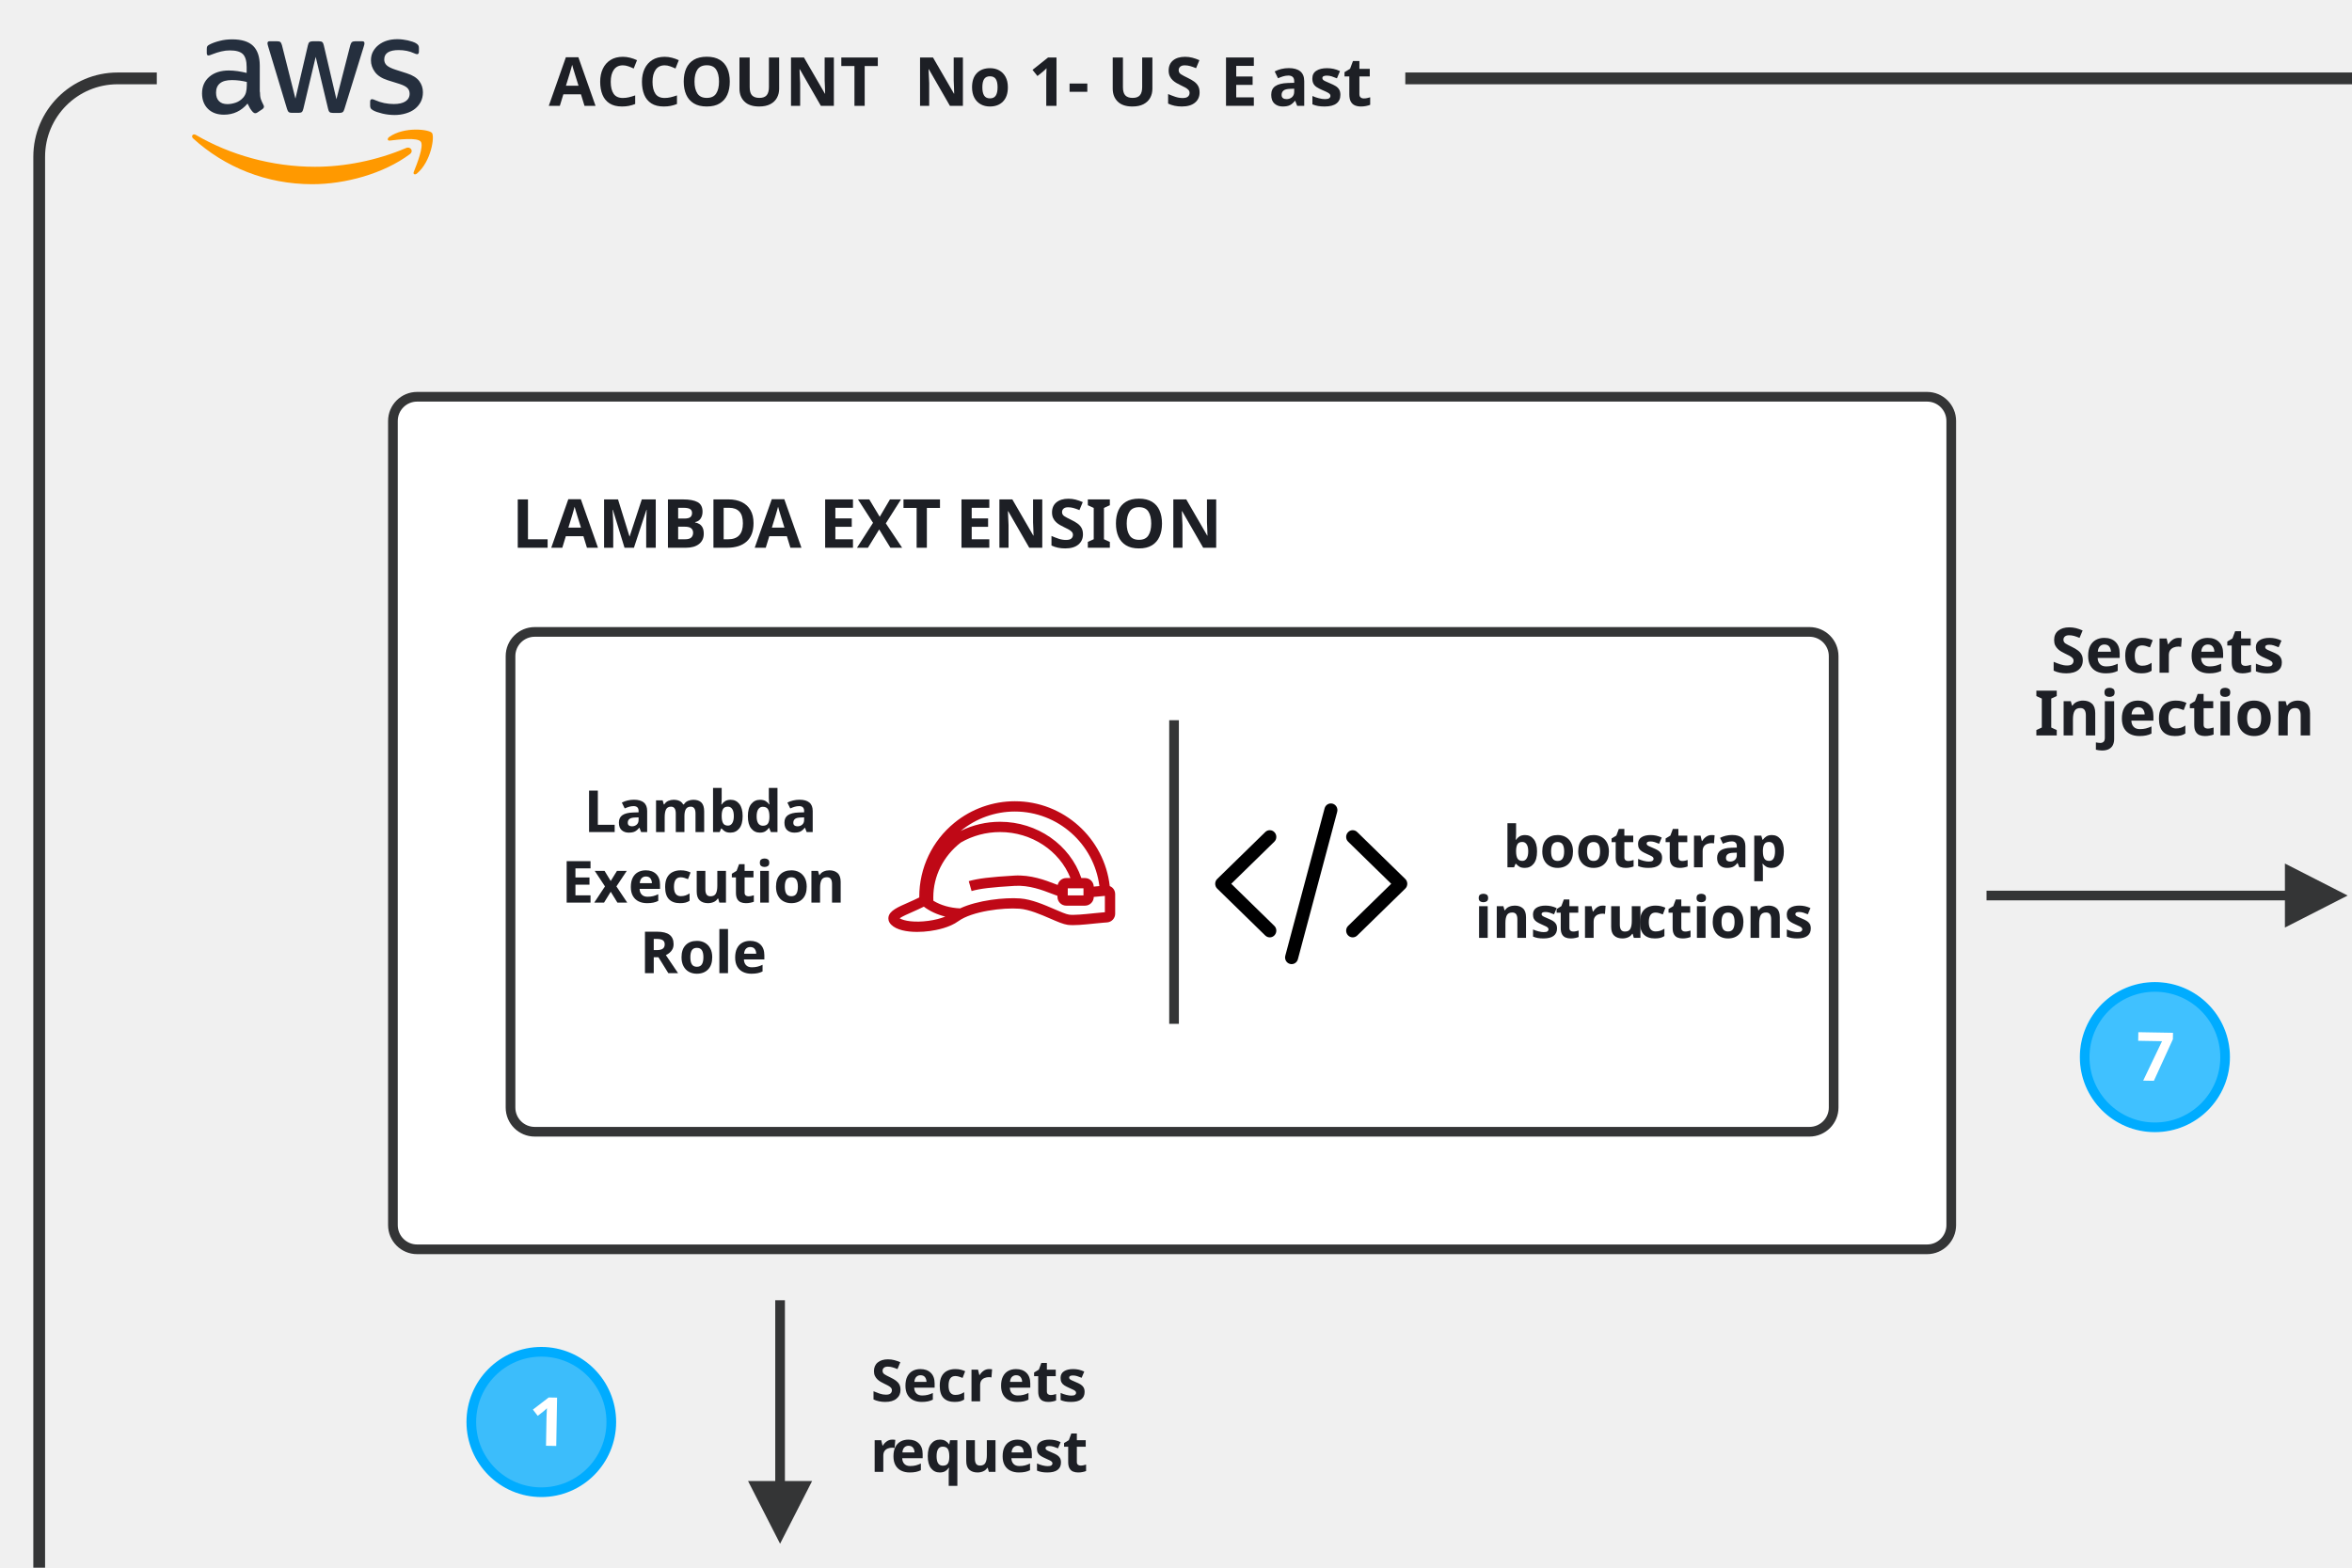
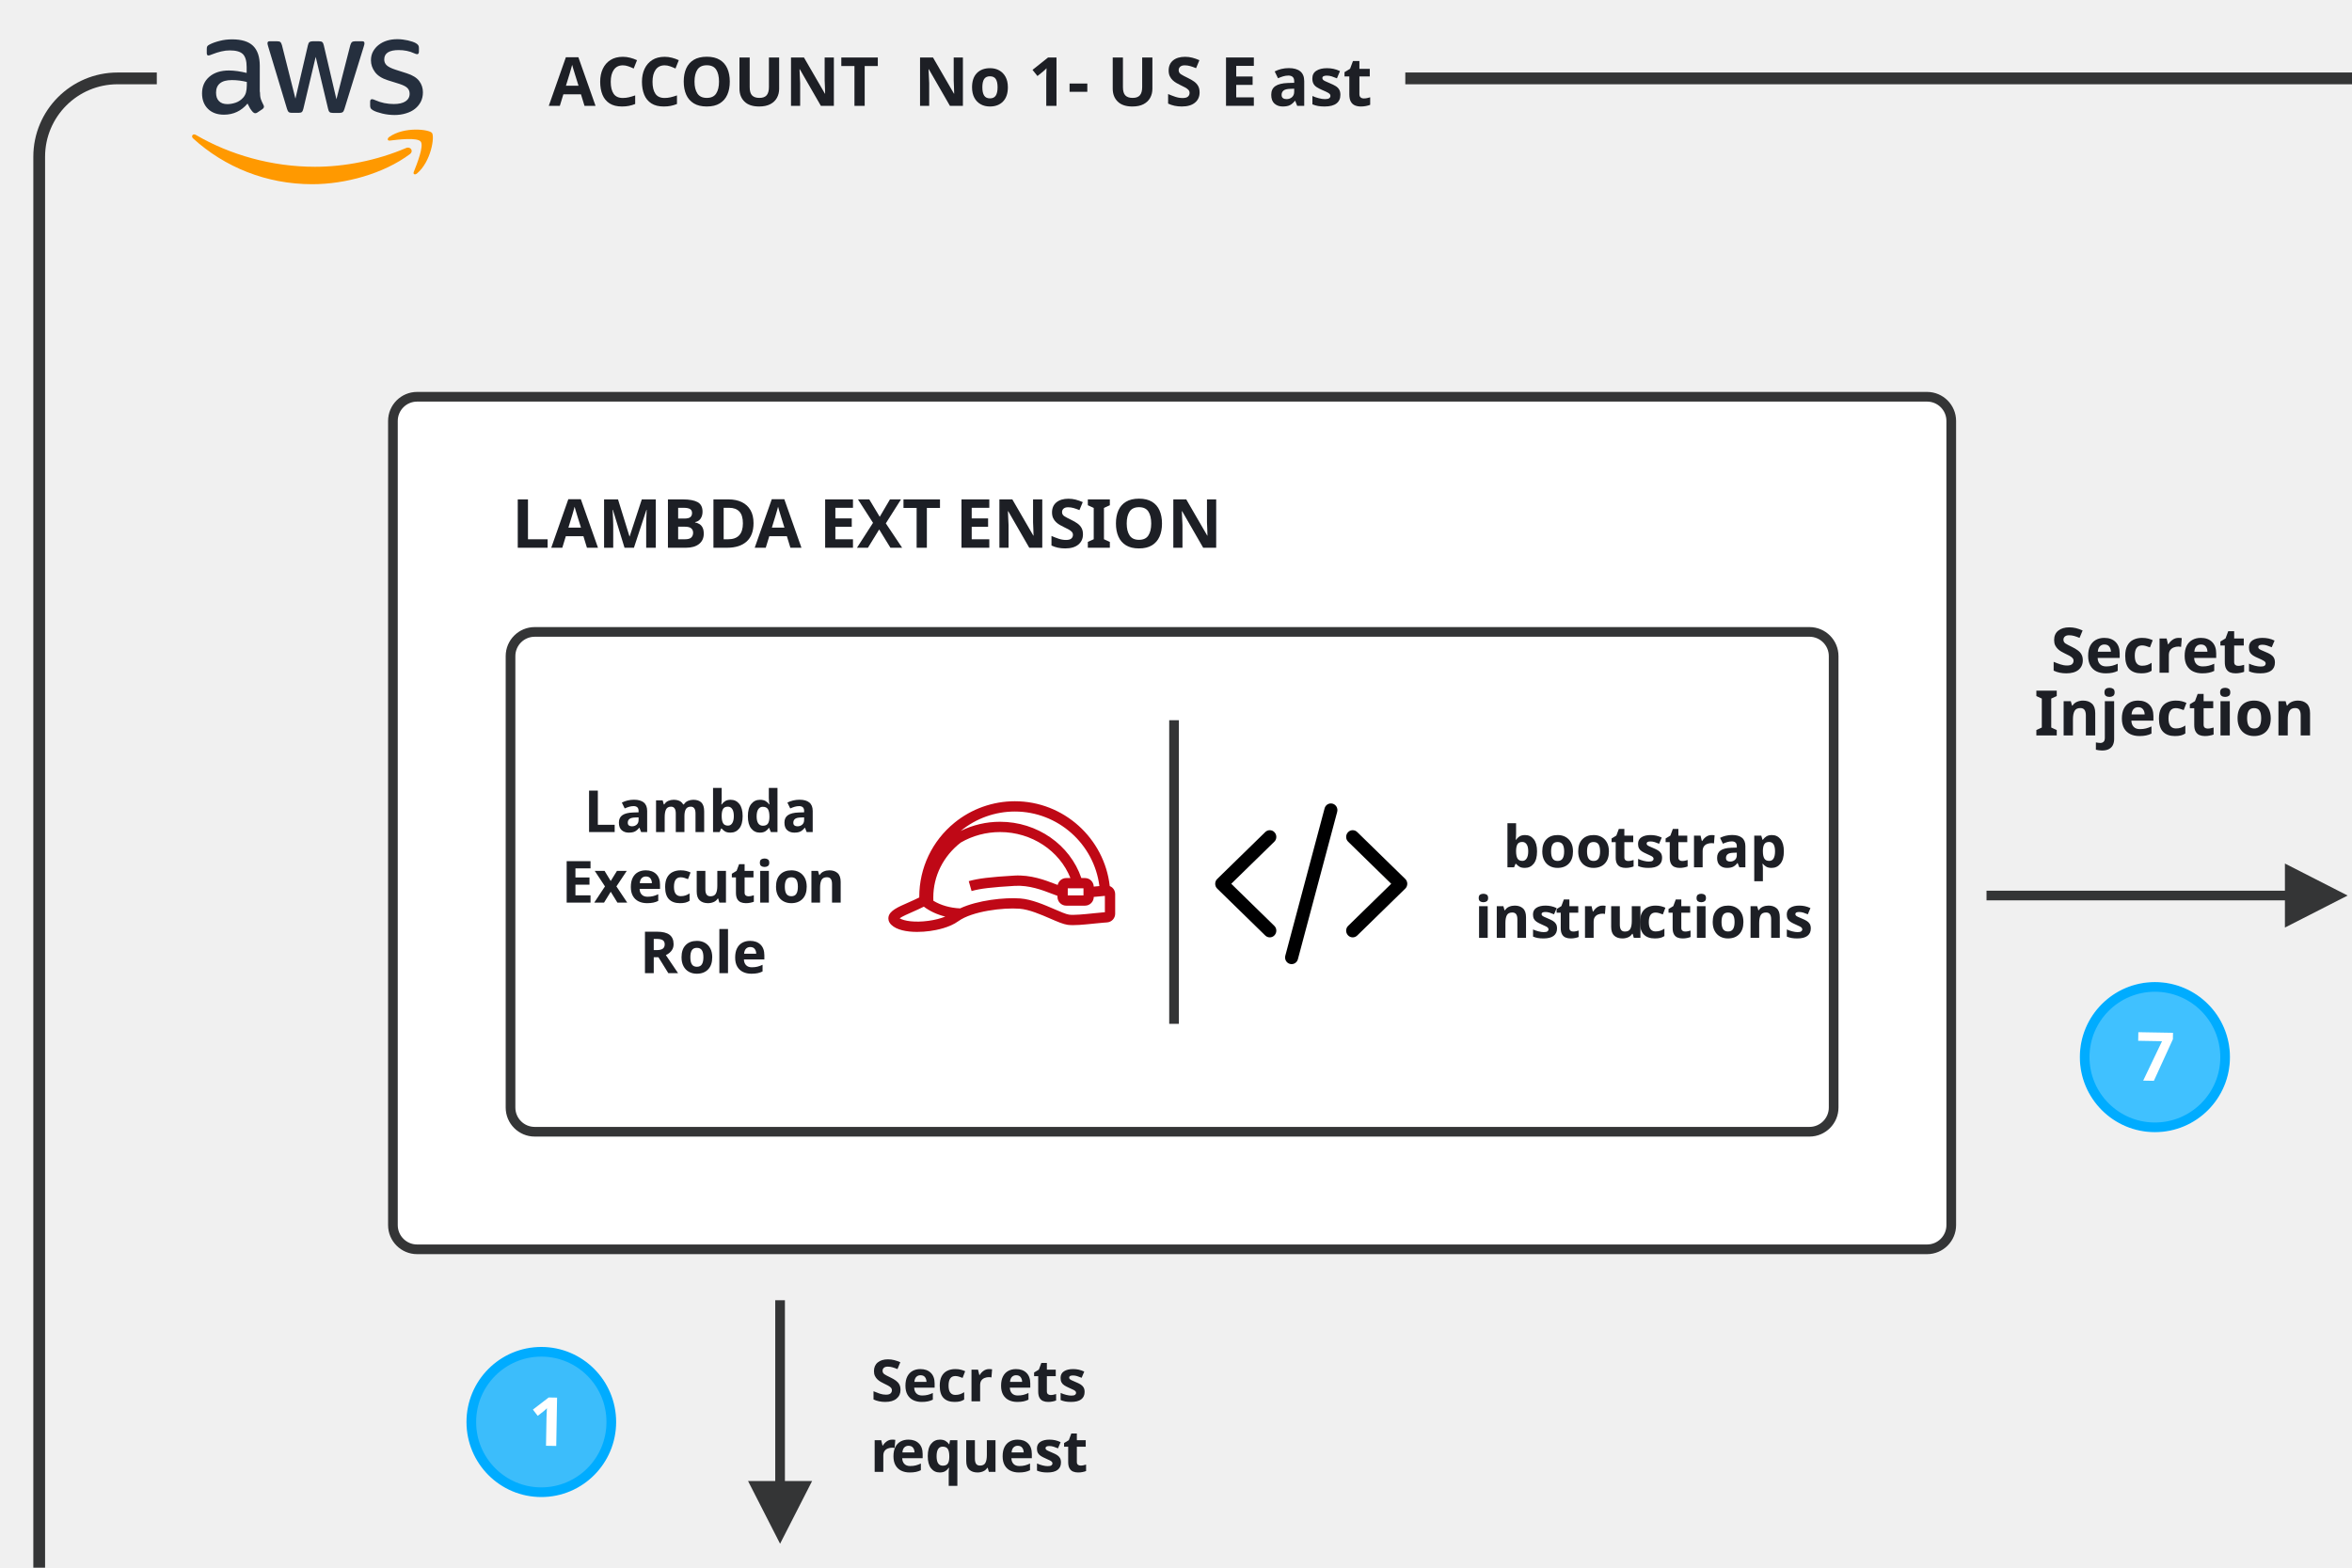
<svg xmlns="http://www.w3.org/2000/svg" width="100%" height="100%" viewBox="0 0 2500 1667" version="1.1" xml:space="preserve" style="fill-rule:evenodd;clip-rule:evenodd;">
  <g id="h1">
    <path id="Rectangle" d="M2074.03,447.515c0,-14.188 -11.518,-25.707 -25.706,-25.707l-1604.97,-0c-14.188,-0 -25.707,11.519 -25.707,25.707l0,854.97c0,14.188 11.519,25.707 25.707,25.707l1604.97,0c14.188,0 25.706,-11.519 25.706,-25.707l0,-854.97Z" style="fill:#fff;stroke:#343536;stroke-width:10.28px;" />
    <path id="Path-3" d="M41.667,1666.67l-0,-1500c-0,-46.024 37.309,-83.334 83.333,-83.334l41.667,0" style="fill:none;stroke:#343536;stroke-width:12.5px;" />
    <path id="Rectangle1" d="M1949.03,697.515c0,-14.188 -11.518,-25.707 -25.706,-25.707l-1354.97,-0c-14.188,-0 -25.707,11.519 -25.707,25.707l0,479.97c0,14.188 11.519,25.707 25.707,25.707l1354.97,0c14.188,0 25.706,-11.519 25.706,-25.707l0,-479.97Z" style="fill:none;stroke:#343536;stroke-width:10.28px;" />
    <g id="Icon-Resource-Security-Identity-and-Compliance-Res_AWS-Identity-Access-Management_Role_48">
      <path id="AWS-Identity-and-Access-Management_Role_Resource-Icon_light-bg" d="M1174.41,969.844c-0.854,0.06 -1.712,0.126 -2.527,0.208c-2.855,0.235 -5.841,0.519 -8.859,0.837l-0.919,0.098c-9.652,0.995 -20.579,2.116 -25.78,1.405c-3.248,-0.464 -9.231,-3.062 -15.575,-5.813c-10.751,-4.659 -24.139,-10.467 -36.241,-11.397c-16.658,-1.279 -45.44,1.86 -64.001,10.56c-10.73,-0.481 -20.683,-3.368 -28.416,-8.137c-0.032,-1.488 -0.065,-2.975 -0.065,-3.549c-0,-22.619 10.598,-43.832 29.094,-58.242c12.561,-7.345 27.037,-11.222 41.89,-11.222c33.474,-0 63.181,19.78 74.769,48.901l-4.446,0c-4.452,0 -8.181,3.15 -9.095,7.328c-0.754,-0.284 -1.443,-0.541 -2.253,-0.853c-11.096,-4.282 -26.321,-10.139 -43.919,-9.094c-25.731,1.509 -38.391,3.062 -48.361,5.906l3.003,10.522c9.122,-2.609 21.153,-4.047 45.997,-5.513c15.225,-0.864 29.187,4.474 39.343,8.384c2.16,0.837 4.112,1.564 5.966,2.226l0,1.121c0,5.135 4.184,9.319 9.319,9.319l19.944,-0c5.125,-0 9.303,-4.168 9.319,-9.286l1.936,-0.175c3.243,-0.29 6.223,-0.58 8.723,-0.826l1.154,-0.115l-0,17.407Zm-187.491,9.122c-14.492,1.985 -25.933,0.213 -30.669,-2.713c2.871,-2.029 9.352,-4.867 13.913,-6.857c3.948,-1.723 7.946,-3.544 11.812,-5.491c6.311,4.807 14.126,8.411 22.778,10.56c-5.004,2.013 -11.2,3.599 -17.834,4.501Zm148.034,-27.065l16.707,0l-0,-7.47l-16.707,-0l-0,7.47Zm-56.23,-89.141c45.762,0 84.197,34.426 89.857,79.254c-1.575,0.153 -3.238,0.311 -4.993,0.47l-1.012,0.087c-0.131,-5.02 -4.238,-9.078 -9.297,-9.078l-3.888,0c-12.037,-35.421 -46.9,-59.839 -86.379,-59.839c-14.623,0 -28.93,3.347 -41.787,9.707c0.093,-0.076 0.17,-0.158 0.252,-0.229c16.084,-13.136 36.411,-20.372 57.247,-20.372Zm103.583,80.905c-0.792,-0.716 -1.728,-1.236 -2.723,-1.63c-5.72,-50.919 -49.104,-90.212 -100.86,-90.212c-23.346,-0 -46.134,8.11 -64.159,22.832c-23.806,19.381 -37.456,48.098 -37.456,78.783c0,0.224 0.016,0.448 0.016,0.672c-3.647,1.832 -7.503,3.582 -11.336,5.261c-11.682,5.108 -20.12,8.794 -21.378,15.455c-0.317,1.69 -0.371,4.998 2.844,8.214c5.671,5.671 16.554,7.706 27.612,7.706c4.605,-0 9.231,-0.35 13.53,-0.941c7.322,-0.995 20.994,-3.681 30.275,-10.473c14.645,-10.615 47.758,-14.585 65.001,-13.245c10.276,0.793 22.723,6.191 32.731,10.527c7.634,3.32 13.671,5.934 18.407,6.607c6.514,0.891 17.15,-0.203 28.411,-1.357l0.946,-0.093c2.942,-0.317 5.84,-0.59 8.706,-0.825c1.176,-0.115 2.341,-0.197 3.894,-0.307c4.812,-0.339 8.58,-4.375 8.58,-9.187l0,-20.94c0,-2.614 -1.105,-5.108 -3.041,-6.847Z" style="fill:#bf0816;" />
    </g>
    <path id="Line" d="M1247.92,770.833l-0,312.5" style="fill:none;stroke:#343536;stroke-width:10.28px;stroke-linecap:square;" />
    <g id="Lambda-Execution-Rol">
      <text x="620.591px" y="884.587px" style="font-family:'Gilmer-Bold', 'Gilmer';font-weight:700;font-size:61.696px;fill:#1d1f25;">L<tspan x="655.246px " y="884.587px ">a</tspan>mbda</text>
      <text x="596.776px" y="959.587px" style="font-family:'Gilmer-Bold', 'Gilmer';font-weight:700;font-size:61.696px;fill:#1d1f25;">Ex<tspan x="667.752px " y="959.587px ">e</tspan>cutio<tspan x="857.665px " y="959.587px ">n</tspan>
      </text>
      <text x="680.004px" y="1034.59px" style="font-family:'Gilmer-Bold', 'Gilmer';font-weight:700;font-size:61.696px;fill:#1d1f25;">R<tspan x="721.63px " y="1034.59px ">o</tspan>le</text>
    </g>
    <g id="LAMBDA-EXTENSION">
      <text x="543.857px" y="582.326px" style="font-family:'Gilmer-Heavy', 'Gilmer';font-weight:800;font-size:71.978px;fill:#1d1f25;">L<tspan x="585.94px " y="582.326px ">A</tspan>MBD<tspan x="802.207px " y="582.326px ">A</tspan> EXT<tspan x="1015.5px " y="582.326px ">E</tspan>NSIO<tspan x="1240.67px " y="582.326px ">N</tspan>
      </text>
    </g>
    <g id="bootstrap-instructio">
      <text x="1597.49px" y="922.087px" style="font-family:'Gilmer-Bold', 'Gilmer';font-weight:700;font-size:61.696px;fill:#1d1f25;">boo<tspan x="1711.57px 1736.78px 1768.17px 1793.57px 1815.58px " y="922.087px 922.087px 922.087px 922.087px 922.087px ">tstra</tspan>p</text>
      <text x="1567.32px" y="997.087px" style="font-family:'Gilmer-Bold', 'Gilmer';font-weight:700;font-size:61.696px;fill:#1d1f25;">ins<tspan x="1653.14px " y="997.087px ">t</tspan>ru<tspan x="1740.39px " y="997.087px ">c</tspan>tions</text>
    </g>
    <g id="Code">
      <g id="Union_153">
        <path id="Path" d="M1416.49,854.427c-3.712,-1.044 -7.517,1.14 -8.538,4.937l-41.762,156.641c-1.02,3.798 1.114,7.69 4.826,8.734c3.712,1.045 7.517,-1.139 8.538,-4.936l41.761,-156.642c1.021,-3.797 -1.113,-7.689 -4.825,-8.734Z" style="fill:#000001;fill-rule:nonzero;" />
        <path id="Path1" d="M1432.82,884.806c2.599,-2.848 7.053,-2.943 9.837,-0.19l51.042,49.841c1.392,1.329 2.134,3.228 2.134,5.126c0,1.899 -0.742,3.798 -2.134,5.127l-51.042,49.84c-2.784,2.753 -7.238,2.658 -9.837,-0.19c-2.691,-2.848 -2.598,-7.404 0.186,-10.063l45.752,-44.714l-45.752,-44.714c-2.784,-2.658 -2.877,-7.215 -0.186,-10.063Z" style="fill:#000001;fill-rule:nonzero;" />
        <path id="Path2" d="M1354.49,894.869c2.784,-2.658 2.877,-7.215 0.186,-10.063c-2.599,-2.848 -7.053,-2.943 -9.837,-0.19l-51.042,49.841c-1.392,1.329 -2.134,3.228 -2.134,5.126c-0,1.899 0.742,3.798 2.134,5.127l51.042,49.84c2.784,2.753 7.238,2.658 9.837,-0.19c2.691,-2.848 2.598,-7.404 -0.186,-10.063l-45.752,-44.714l45.752,-44.714Z" style="fill:#000001;fill-rule:nonzero;" />
      </g>
    </g>
    <g id="Secrets-request">
      <text x="925.631px" y="1489.83px" style="font-family:'Gilmer-Bold', 'Gilmer';font-weight:700;font-size:61.696px;fill:#1d1f25;">Secr<tspan x="1061.29px 1097.05px 1122.27px " y="1489.83px 1489.83px 1489.83px ">ets</tspan>
      </text>
      <text x="924.891px" y="1564.83px" style="font-family:'Gilmer-Bold', 'Gilmer';font-weight:700;font-size:61.696px;fill:#1d1f25;">r<tspan x="946.898px " y="1564.83px ">e</tspan>ques<tspan x="1129.61px " y="1564.83px ">t</tspan>
      </text>
    </g>
    <g id="Account-Label">
      <g id="ACCOUNT-No-1---US-Ea">
        <text x="583.333px" y="112.5px" style="font-family:'Gilmer-Heavy', 'Gilmer';font-weight:800;font-size:71.978px;fill:#1d1f25;">A<tspan x="633.765px 689.02px 744.274px " y="112.5px 112.5px 112.5px ">CCO</tspan>UNT <tspan x="971.458px " y="112.5px ">N</tspan>o 1 <tspan x="1134.72px " y="112.5px ">-</tspan> U<tspan x="1238.3px " y="112.5px ">S</tspan> E<tspan x="1348.21px 1394.61px 1431.58px " y="112.5px 112.5px 112.5px ">ast</tspan>
        </text>
      </g>
      <g id="Group_3">
        <path id="Vector_10" d="M276.305,97.662c-0,3.172 0.339,5.737 0.929,7.631c0.689,1.883 1.543,3.943 2.735,6.167c0.415,0.683 0.59,1.377 0.59,1.971c0,0.859 -0.514,1.718 -1.618,2.577l-5.36,3.601c-0.766,0.517 -1.531,0.771 -2.22,0.771c-0.843,-0 -1.696,-0.43 -2.549,-1.201c-1.192,-1.288 -2.209,-2.653 -3.063,-4.03c-0.853,-1.453 -1.706,-3.083 -2.636,-5.054c-6.639,7.884 -14.985,11.826 -25.037,11.826c-7.142,0 -12.852,-2.059 -17.02,-6.177c-4.167,-4.108 -6.3,-9.603 -6.3,-16.463c0,-7.279 2.56,-13.203 7.744,-17.663c5.196,-4.449 12.087,-6.684 20.859,-6.684c2.899,-0 5.874,0.253 9.024,0.682c3.15,0.43 6.388,1.124 9.79,1.894l-0,-6.265c-0,-6.508 -1.368,-11.056 -4.004,-13.721c-2.723,-2.654 -7.317,-3.942 -13.869,-3.942c-2.986,-0 -6.049,0.341 -9.199,1.123c-3.15,0.771 -6.213,1.707 -9.188,2.907c-1.367,0.606 -2.385,0.947 -2.986,1.112c-0.591,0.176 -1.017,0.264 -1.356,0.264c-1.193,0 -1.794,-0.859 -1.794,-2.664l-0,-4.196c-0,-1.377 0.175,-2.401 0.601,-3.006c0.427,-0.595 1.193,-1.201 2.385,-1.795c2.975,-1.542 6.552,-2.83 10.719,-3.854c4.178,-1.124 8.597,-1.63 13.279,-1.63c10.129,-0 17.545,2.312 22.303,6.937c4.681,4.636 7.066,11.662 7.066,21.099l-0,27.783l0.175,0Zm-34.565,13.027c2.811,0 5.71,-0.517 8.773,-1.541c3.062,-1.035 5.786,-2.919 8.083,-5.484c1.367,-1.63 2.384,-3.436 2.898,-5.495c0.504,-2.059 0.854,-4.537 0.854,-7.455l-0,-3.601c-2.472,-0.606 -5.108,-1.112 -7.832,-1.465c-2.735,-0.341 -5.371,-0.506 -8.007,-0.506c-5.698,-0 -9.877,1.112 -12.688,3.424c-2.8,2.313 -4.167,5.572 -4.167,9.867c-0,4.03 1.017,7.026 3.15,9.085c2.045,2.147 5.02,3.171 8.936,3.171Zm68.363,9.261c-1.542,0 -2.559,-0.253 -3.238,-0.859c-0.678,-0.517 -1.279,-1.717 -1.793,-3.347l-20.006,-66.27c-0.503,-1.718 -0.766,-2.83 -0.766,-3.436c0,-1.365 0.689,-2.147 2.046,-2.147l8.345,0c1.619,0 2.724,0.264 3.315,0.859c0.689,0.518 1.192,1.718 1.706,3.348l14.307,56.766l13.279,-56.766c0.426,-1.718 0.929,-2.83 1.619,-3.348c0.678,-0.507 1.87,-0.859 3.401,-0.859l6.804,0c1.619,0 2.723,0.264 3.412,0.859c0.679,0.518 1.269,1.718 1.619,3.348l13.443,57.449l14.734,-57.449c0.503,-1.718 1.104,-2.83 1.695,-3.348c0.689,-0.507 1.794,-0.859 3.325,-0.859l7.919,0c1.357,0 2.122,0.694 2.122,2.147c0,0.43 -0.087,0.859 -0.164,1.377c-0.087,0.506 -0.262,1.2 -0.601,2.136l-20.509,66.281c-0.514,1.718 -1.116,2.83 -1.794,3.347c-0.678,0.518 -1.783,0.859 -3.238,0.859l-7.317,0c-1.619,0 -2.724,-0.264 -3.402,-0.859c-0.689,-0.605 -1.28,-1.717 -1.619,-3.435l-13.191,-55.302l-13.115,55.225c-0.426,1.707 -0.94,2.83 -1.619,3.424c-0.678,0.606 -1.87,0.859 -3.401,0.859l-7.318,0Zm109.381,2.313c-4.419,-0 -8.849,-0.507 -13.104,-1.542c-4.255,-1.024 -7.58,-2.147 -9.79,-3.425c-1.367,-0.77 -2.297,-1.629 -2.647,-2.4c-0.339,-0.771 -0.503,-1.63 -0.503,-2.401l0,-4.383c0,-1.794 0.678,-2.653 1.958,-2.653c0.503,-0 1.017,0.088 1.531,0.253c0.514,0.176 1.28,0.517 2.122,0.859c2.899,1.288 6.049,2.323 9.363,3.006c3.413,0.683 6.727,1.024 10.14,1.024c5.36,0 9.527,-0.936 12.426,-2.83c2.887,-1.883 4.429,-4.625 4.429,-8.138c0,-2.4 -0.765,-4.371 -2.307,-6.001c-1.532,-1.63 -4.419,-3.095 -8.598,-4.46l-12.338,-3.865c-6.213,-1.971 -10.807,-4.889 -13.618,-8.744c-2.811,-3.777 -4.255,-7.972 -4.255,-12.432c0,-3.601 0.766,-6.772 2.297,-9.514c1.532,-2.742 3.577,-5.143 6.126,-7.037c2.559,-1.971 5.447,-3.425 8.848,-4.46c3.413,-1.024 6.99,-1.453 10.731,-1.453c1.87,-0 3.828,0.088 5.698,0.341c1.958,0.264 3.752,0.606 5.535,0.947c1.706,0.43 3.325,0.859 4.857,1.366c1.531,0.517 2.723,1.035 3.576,1.552c1.193,0.683 2.046,1.366 2.549,2.137c0.514,0.682 0.766,1.629 0.766,2.83l-0,4.03c-0,1.806 -0.679,2.742 -1.958,2.742c-0.679,-0 -1.783,-0.341 -3.227,-1.024c-4.857,-2.236 -10.304,-3.348 -16.352,-3.348c-4.846,0 -8.674,0.771 -11.321,2.401c-2.636,1.63 -4.004,4.118 -4.004,7.631c0,2.401 0.853,4.46 2.56,6.09c1.706,1.629 4.856,3.259 9.363,4.713l12.086,3.865c6.137,1.971 10.556,4.713 13.192,8.226c2.647,3.513 3.915,7.543 3.915,12.003c0,3.689 -0.765,7.036 -2.209,9.943c-1.531,2.919 -3.577,5.495 -6.213,7.555c-2.636,2.136 -5.786,3.689 -9.45,4.801c-3.829,1.2 -7.832,1.795 -12.174,1.795Z" style="fill:#252f3e;fill-rule:nonzero;" />
        <g id="Group_4">
          <path id="Vector_11" d="M435.574,163.932c-28.013,20.845 -68.702,31.901 -103.693,31.901c-49.025,0 -93.214,-18.268 -126.575,-48.617c-2.647,-2.401 -0.263,-5.66 2.887,-3.777c36.096,21.098 80.614,33.872 126.674,33.872c31.064,0 65.202,-6.519 96.616,-19.887c4.681,-2.148 8.684,3.083 4.091,6.508Z" style="fill:#f90;" />
          <path id="Vector_12" d="M447.233,150.563c-3.576,-4.636 -23.669,-2.235 -32.77,-1.112c-2.734,0.342 -3.15,-2.059 -0.689,-3.865c16.002,-11.32 42.308,-8.061 45.371,-4.284c3.074,3.855 -0.842,30.349 -15.827,43.046c-2.297,1.971 -4.518,0.936 -3.49,-1.63c3.402,-8.49 10.982,-27.618 7.405,-32.155Z" style="fill:#f90;" />
        </g>
      </g>
    </g>
    <g id="Group-4">
      <ellipse id="Oval" cx="575.372" cy="1511.78" rx="74.398" ry="74.647" style="fill:#00acff;fill-opacity:0.75;stroke:#00acff;stroke-width:10.28px;" />
      <g id="_1">
        <g transform="matrix(0.999848,0.0174524,-0.0174524,0.999848,26.9051,-9.56565)">
          <text x="561.51px" y="1536.73px" style="font-family:'Gilmer-Heavy', 'Gilmer';font-weight:800;font-size:71.978px;fill:#fff;">1</text>
        </g>
      </g>
    </g>
    <path id="Line-2" d="M834.308,1382.36l-0.004,192.174l28.903,0.004l-34.04,66.667l-34.04,-66.667l28.898,-0.004l0,-192.174l10.283,-0Z" style="fill:#343536;fill-rule:nonzero;" />
    <path id="Line-21" d="M2428.7,918.043l66.666,34.04l-66.666,34.04l-0.004,-28.902l-317.175,0.004l0,-10.283l317.175,-0l0.004,-28.899Z" style="fill:#343536;fill-rule:nonzero;" />
    <path id="Path-7" d="M1500,83.333l1000,0" style="fill:none;stroke:#343536;stroke-width:12.55px;stroke-linecap:square;" />
    <g transform="matrix(4.16667,0,0,4.16667,30.8836,126.2)">
-       <text x="515.744px" y="141.36px" style="font-family:'Gilmer-Bold', 'Gilmer';font-weight:700;font-size:16px;fill:#1d1f25;">Secr<tspan x="550.944px 560.224px " y="141.36px 141.36px ">et</tspan>s</text>
+       <text x="515.744px" y="141.36px" style="font-family:'Gilmer-Bold', 'Gilmer';font-weight:700;font-size:16px;fill:#1d1f25;">Secrets</text>
      <text x="511.552px" y="157.36px" style="font-family:'Gilmer-Bold', 'Gilmer';font-weight:700;font-size:16px;fill:#1d1f25;">Injection</text>
    </g>
    <g id="Group-41">
      <circle id="Oval1" cx="2290.5" cy="1123.86" r="79.784" style="fill:#fff;" />
      <circle id="Oval2" cx="2290.5" cy="1123.86" r="74.643" style="fill:#00acff;fill-opacity:0.75;stroke:#00acff;stroke-width:10.28px;" />
      <g id="_7">
        <g transform="matrix(0.999848,0.0174524,-0.0174524,0.999848,20.3935,-39.443)">
          <text x="2270.06px" y="1148.71px" style="font-family:'Gilmer-Heavy', 'Gilmer';font-weight:800;font-size:71.978px;fill:#fff;">7</text>
        </g>
      </g>
    </g>
  </g>
</svg>
